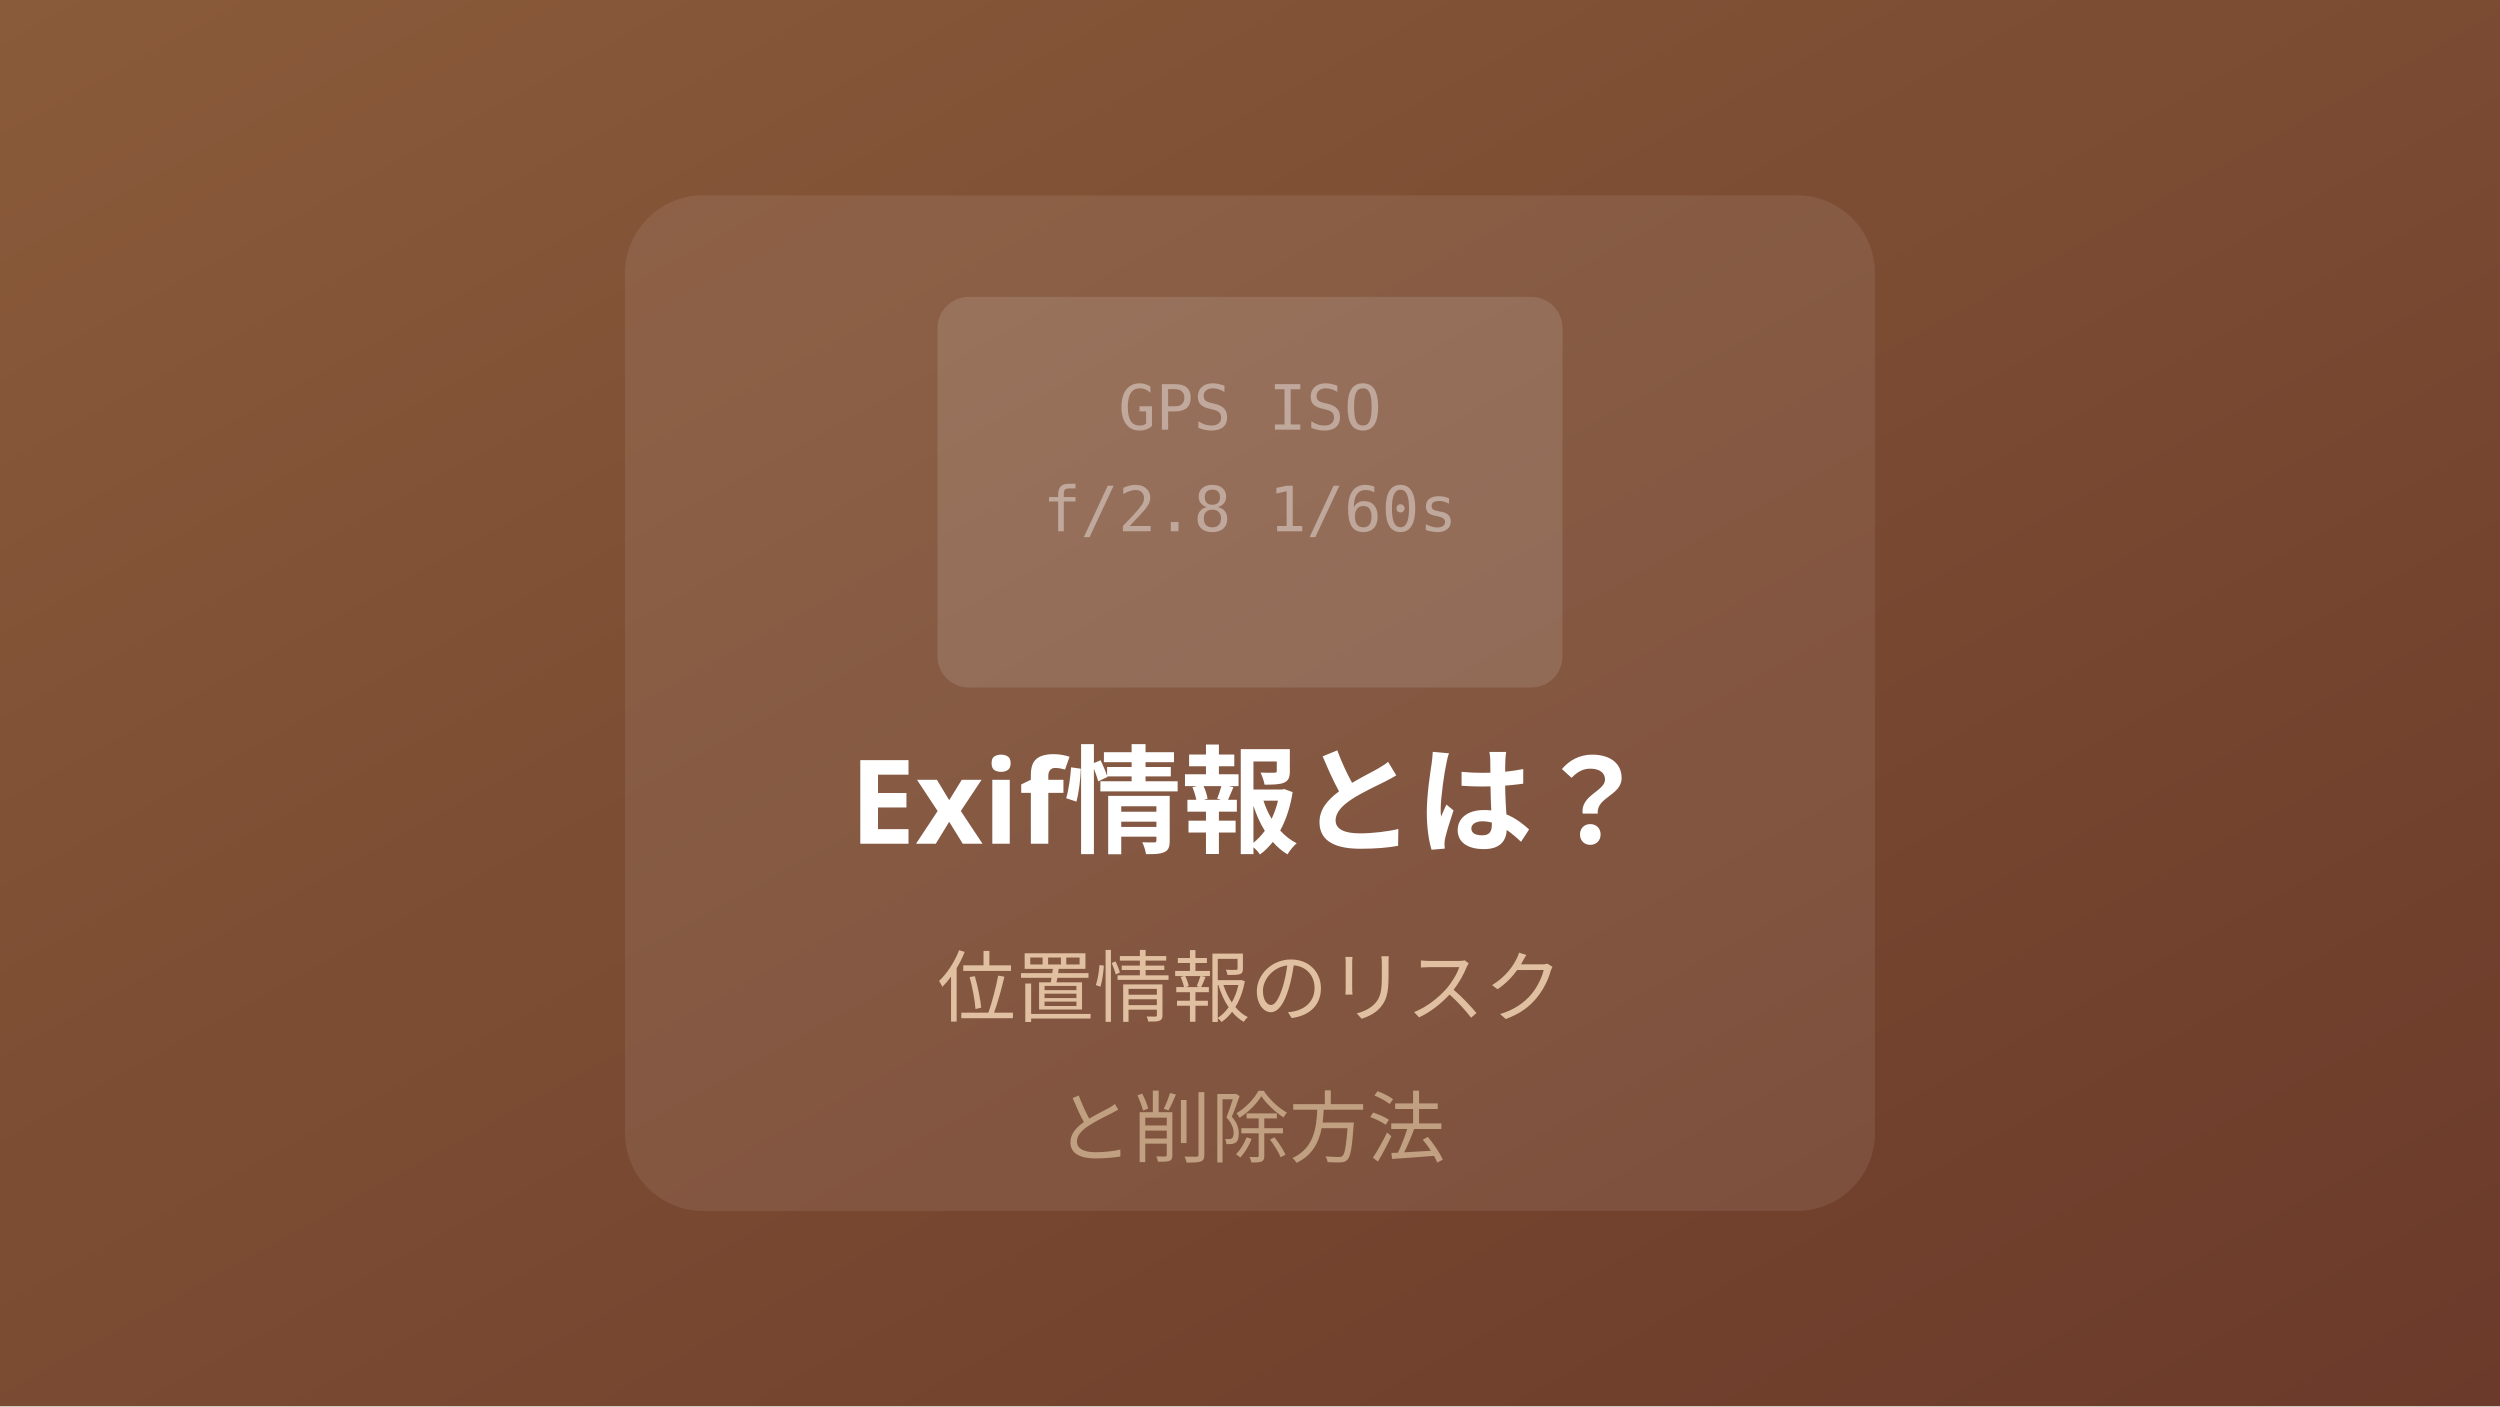
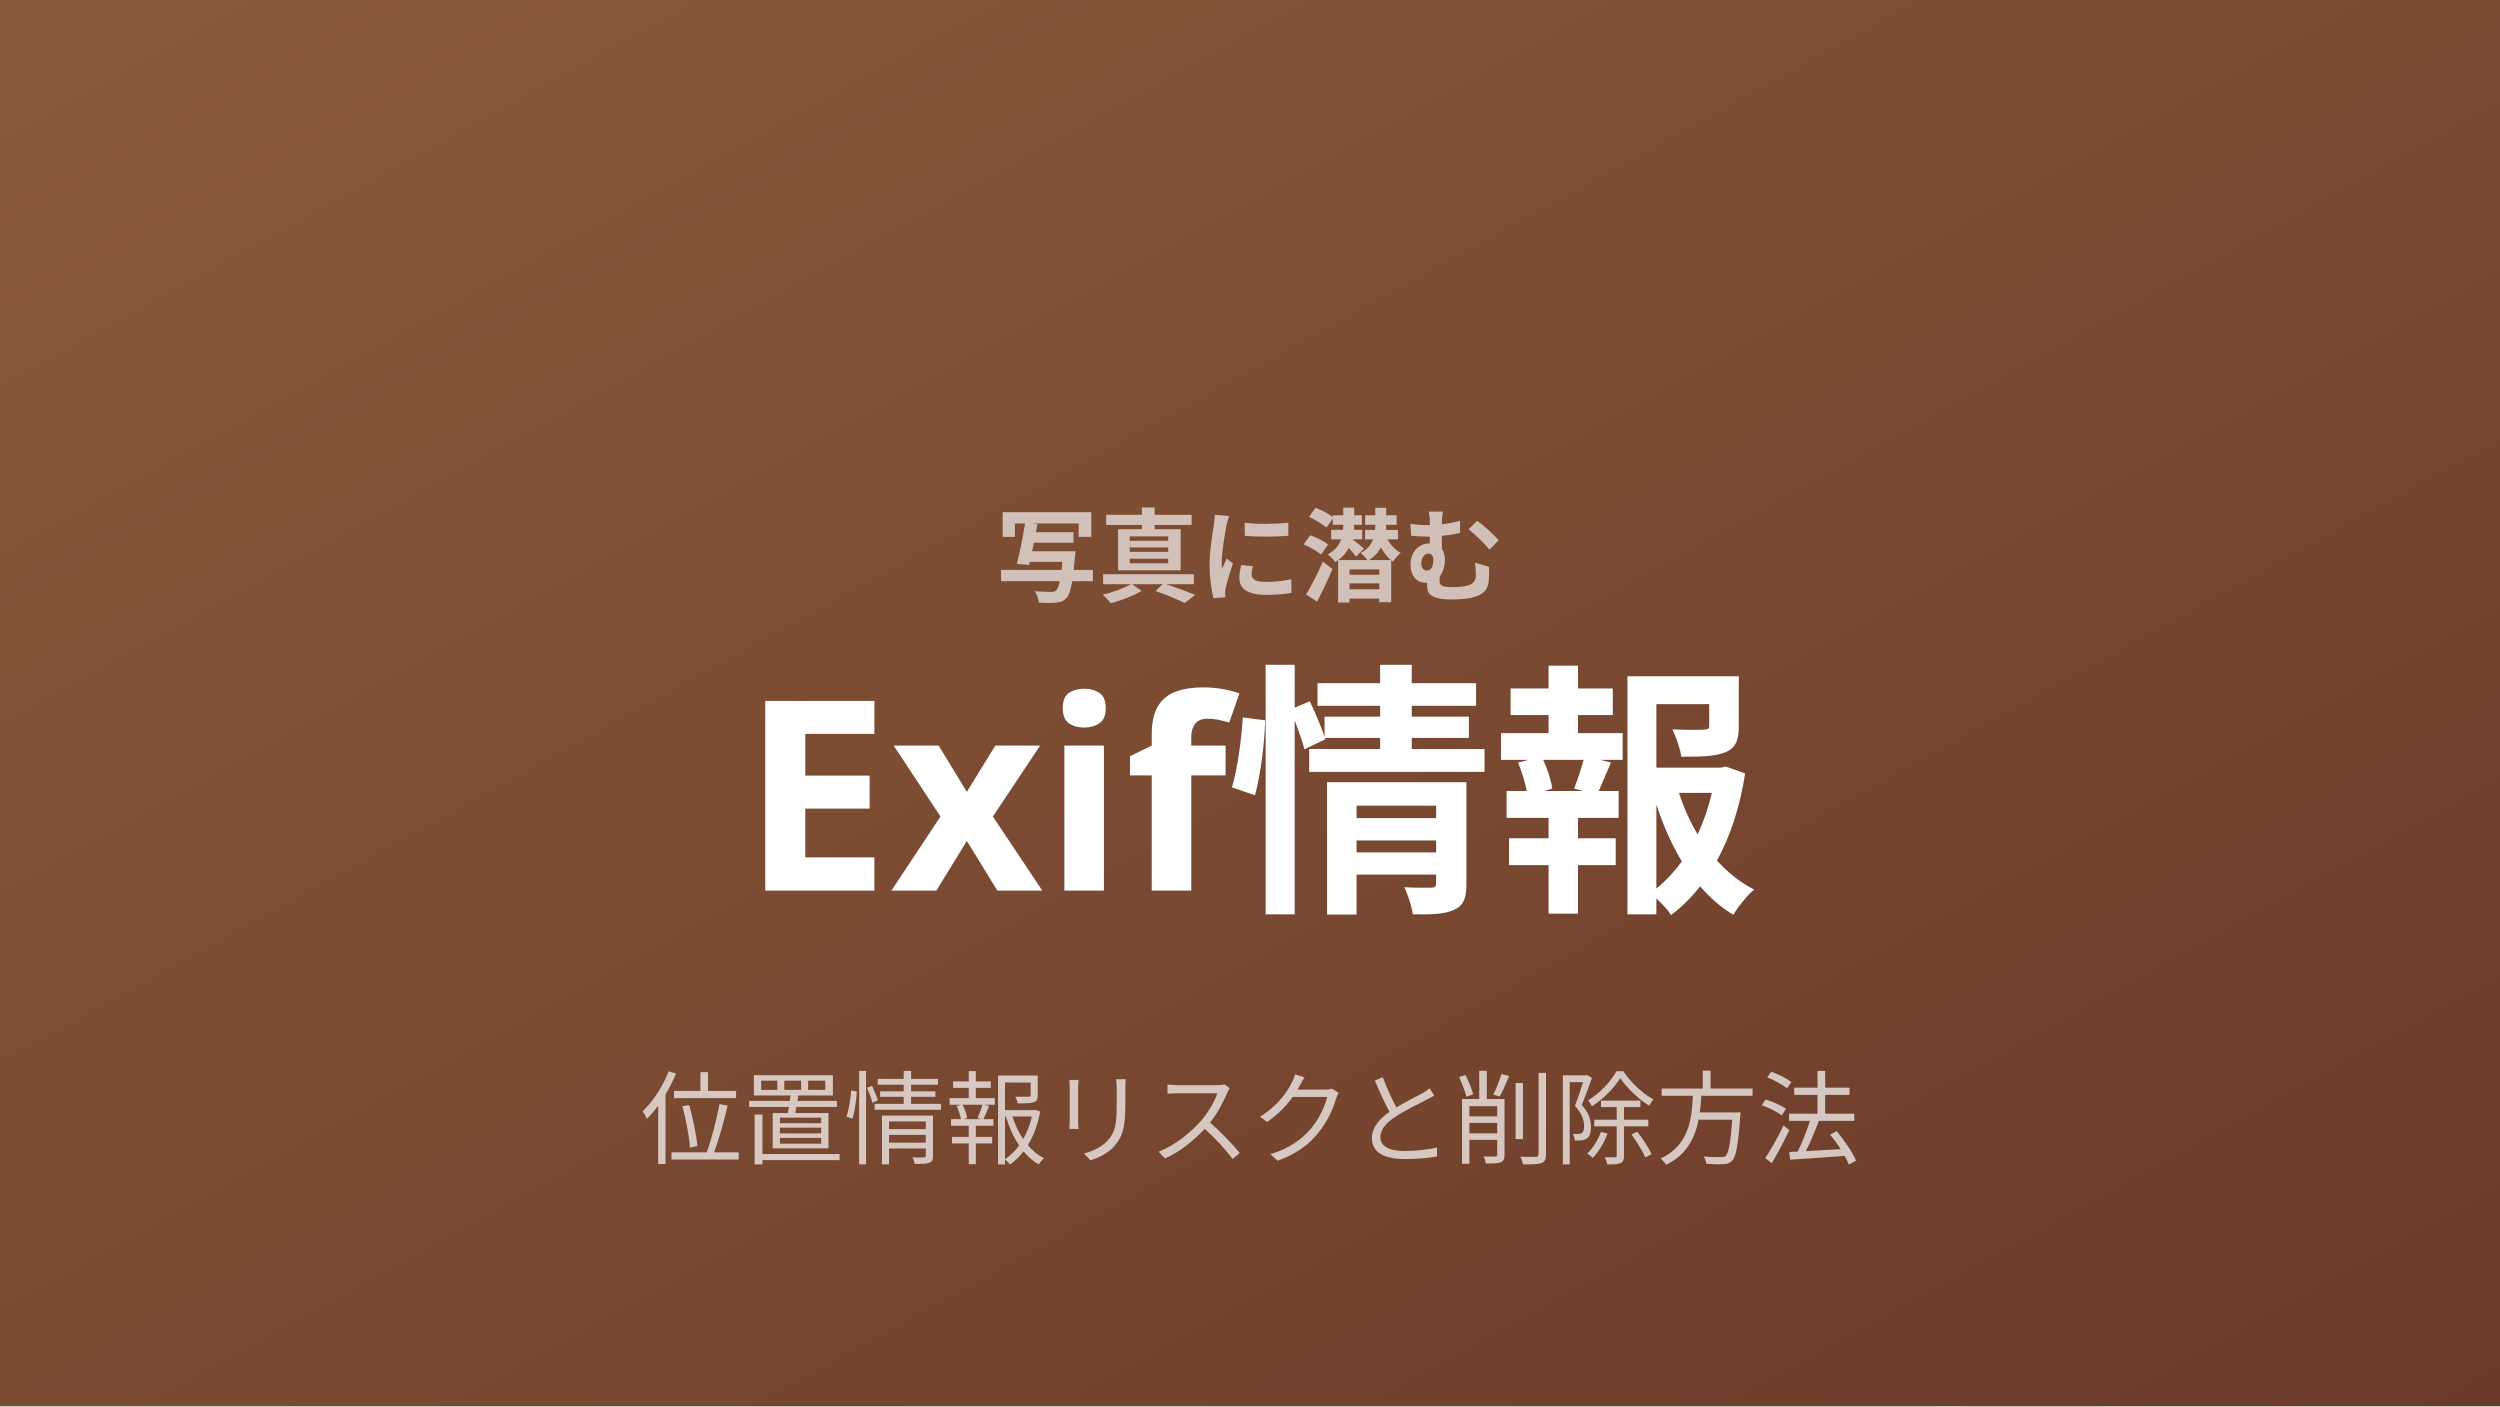
<svg xmlns="http://www.w3.org/2000/svg" viewBox="0 0 320 180" width="320" height="180">
  <defs>
-     <linearGradient id="bg6" x1="0%" y1="0%" x2="100%" y2="100%">
-       <stop offset="0%" style="stop-color:#8a5b3a" />
-       <stop offset="100%" style="stop-color:#6b3a2a" />
+     <linearGradient id="g" x1="0%" y1="0%" x2="100%" y2="100%">
+       <stop offset="0%" stop-color="#8a5b3a" />
+       <stop offset="100%" stop-color="#6b3a2a" />
    </linearGradient>
  </defs>
-   <rect width="320" height="180" fill="url(#bg6)" />
-   <rect x="80" y="25" width="160" height="130" rx="10" fill="rgba(255,255,255,0.08)" />
-   <rect x="120" y="38" width="80" height="50" rx="4" fill="rgba(255,255,255,0.12)" />
-   <text x="160" y="55" text-anchor="middle" fill="rgba(255,255,255,0.4)" font-family="monospace" font-size="8">GPS  ISO</text>
-   <text x="160" y="68" text-anchor="middle" fill="rgba(255,255,255,0.4)" font-family="monospace" font-size="8">f/2.8  1/60s</text>
-   <text x="160" y="108" text-anchor="middle" fill="#fff" font-family="sans-serif" font-size="15" font-weight="bold">Exif情報とは？</text>
-   <text x="160" y="130" text-anchor="middle" fill="#e0c0a0" font-family="sans-serif" font-size="10">位置情報のリスク</text>
-   <text x="160" y="148" text-anchor="middle" fill="#c0a080" font-family="sans-serif" font-size="10">と削除方法</text>
+   <rect width="320" height="180" fill="url(#g)" />
+   <text x="160" y="76" text-anchor="middle" fill="rgba(255,255,255,0.65)" font-family="sans-serif" font-size="13" font-weight="600">写真に潜む</text>
+   <text x="160" y="114" text-anchor="middle" fill="#fff" font-family="sans-serif" font-size="34" font-weight="700">Exif情報</text>
+   <text x="160" y="148" text-anchor="middle" fill="rgba(255,255,255,0.7)" font-family="sans-serif" font-size="13">位置情報リスクと削除方法</text>
</svg>
